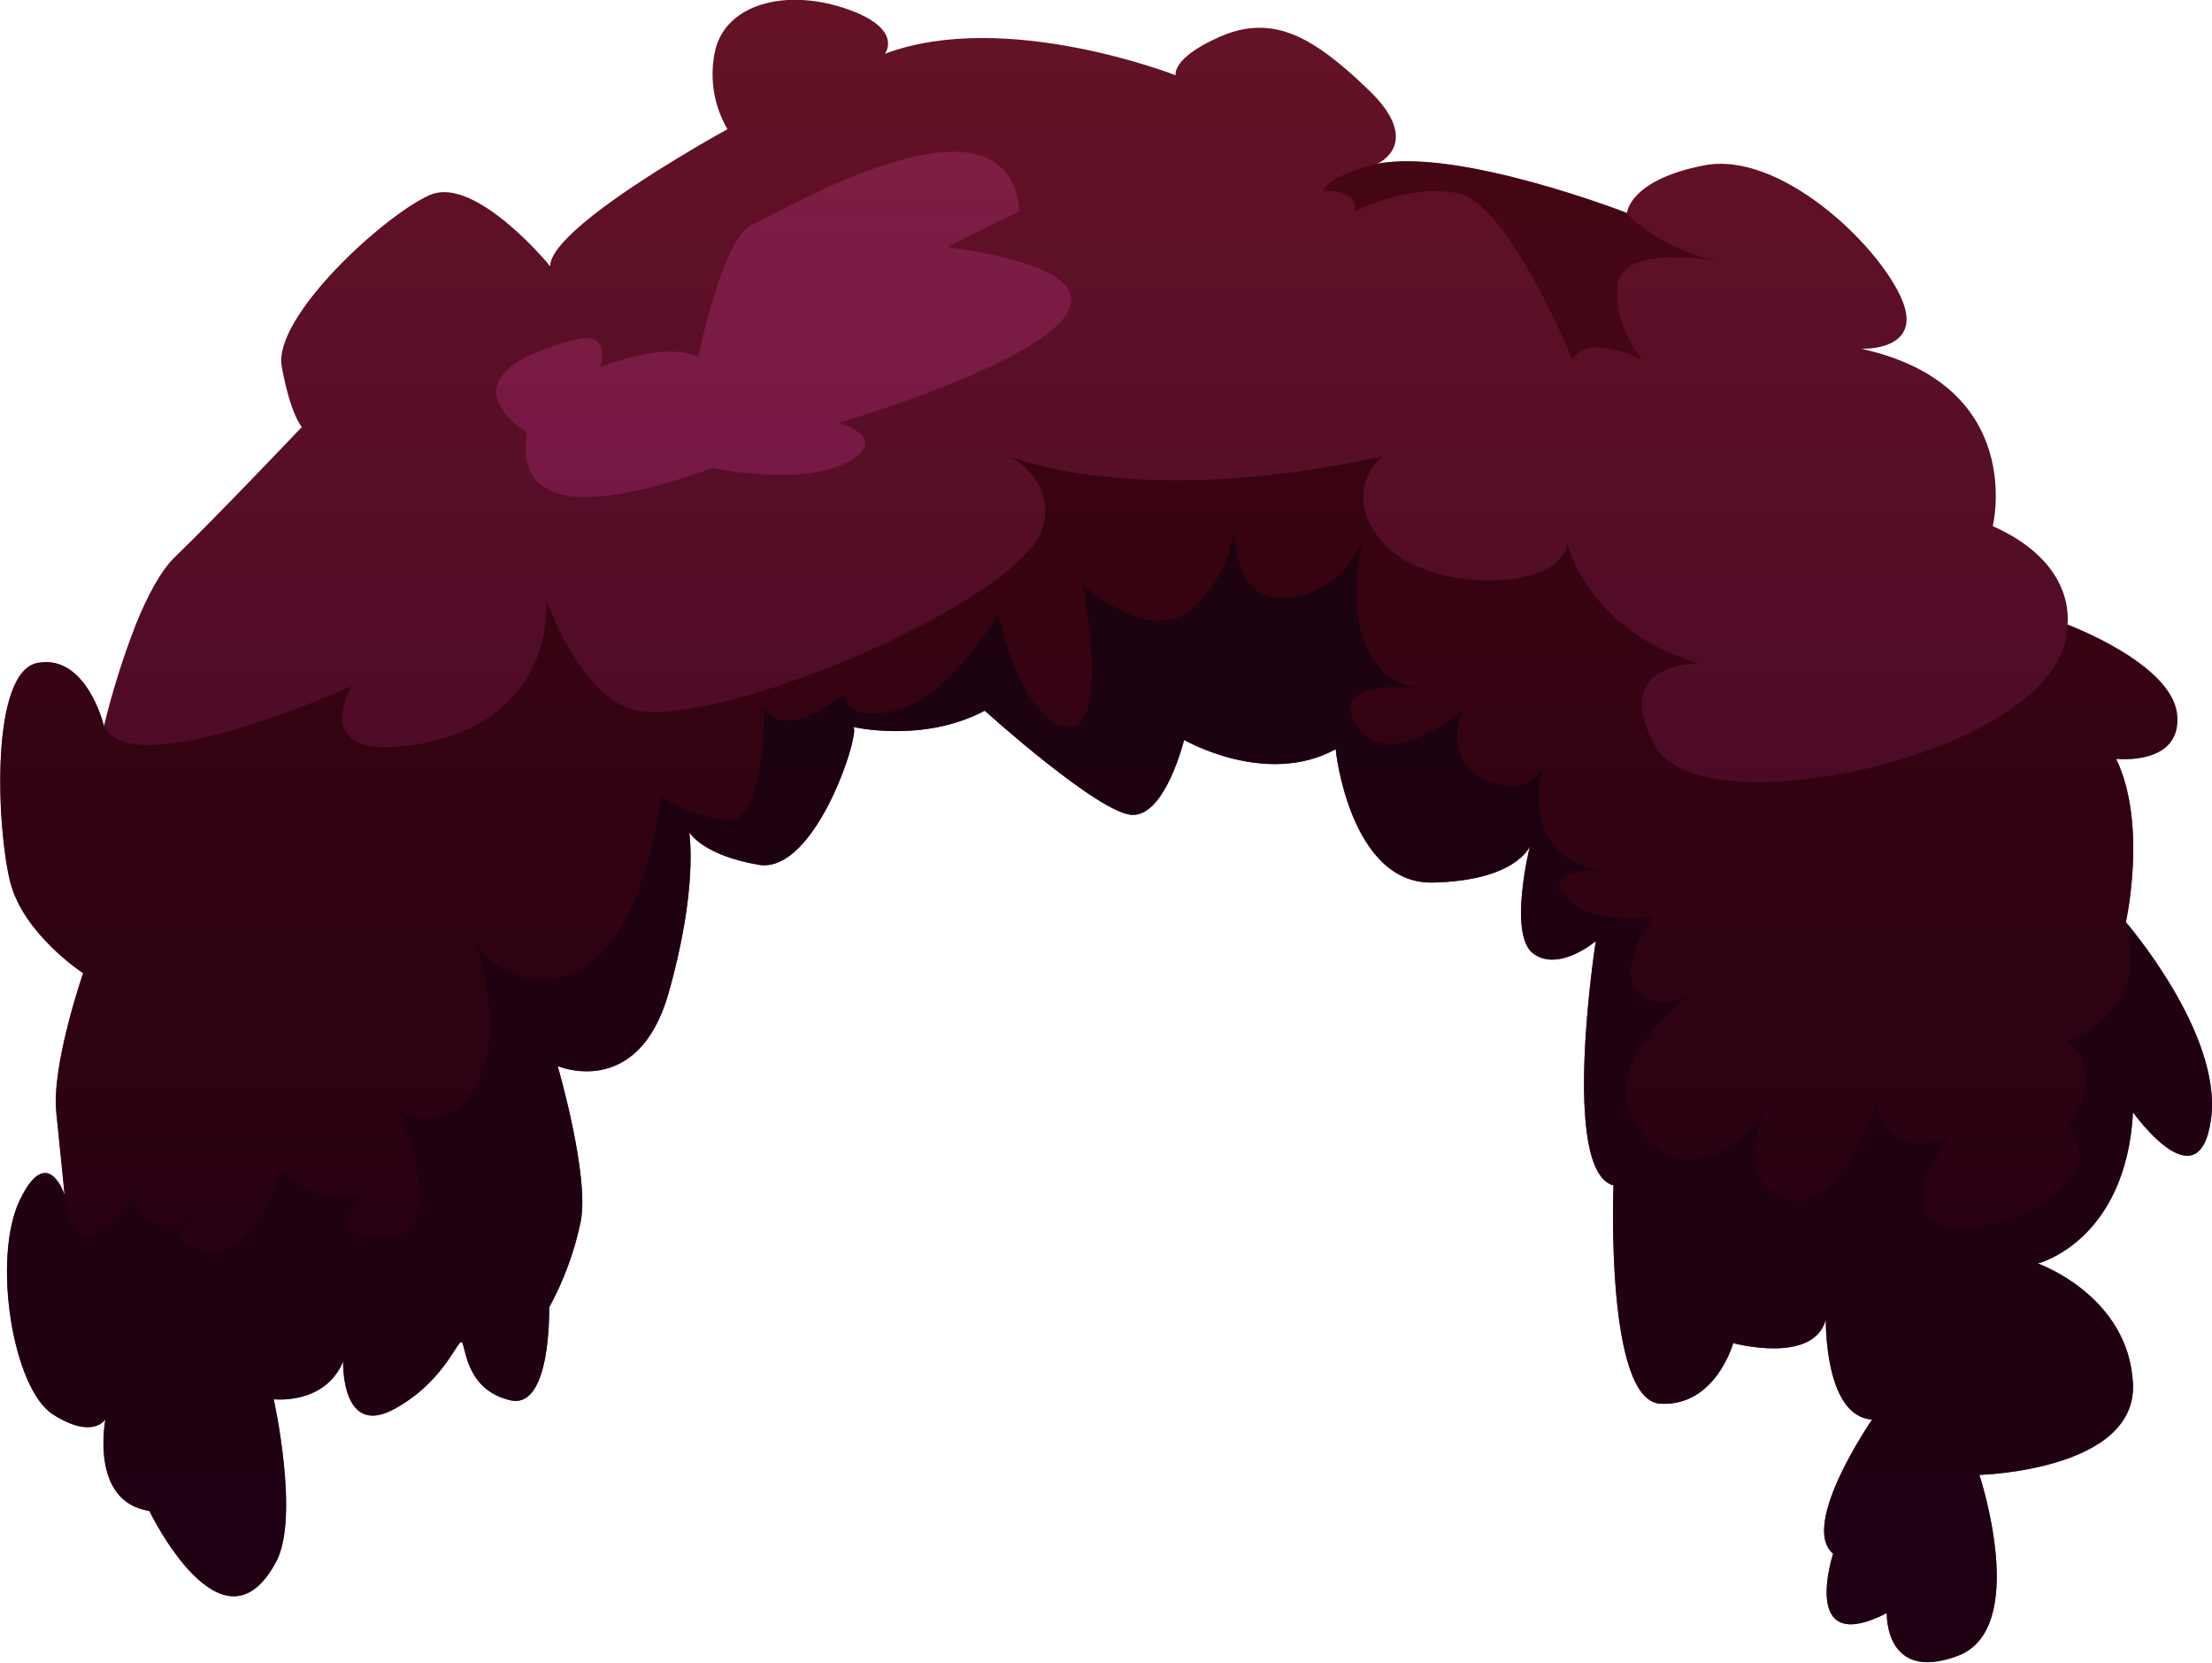
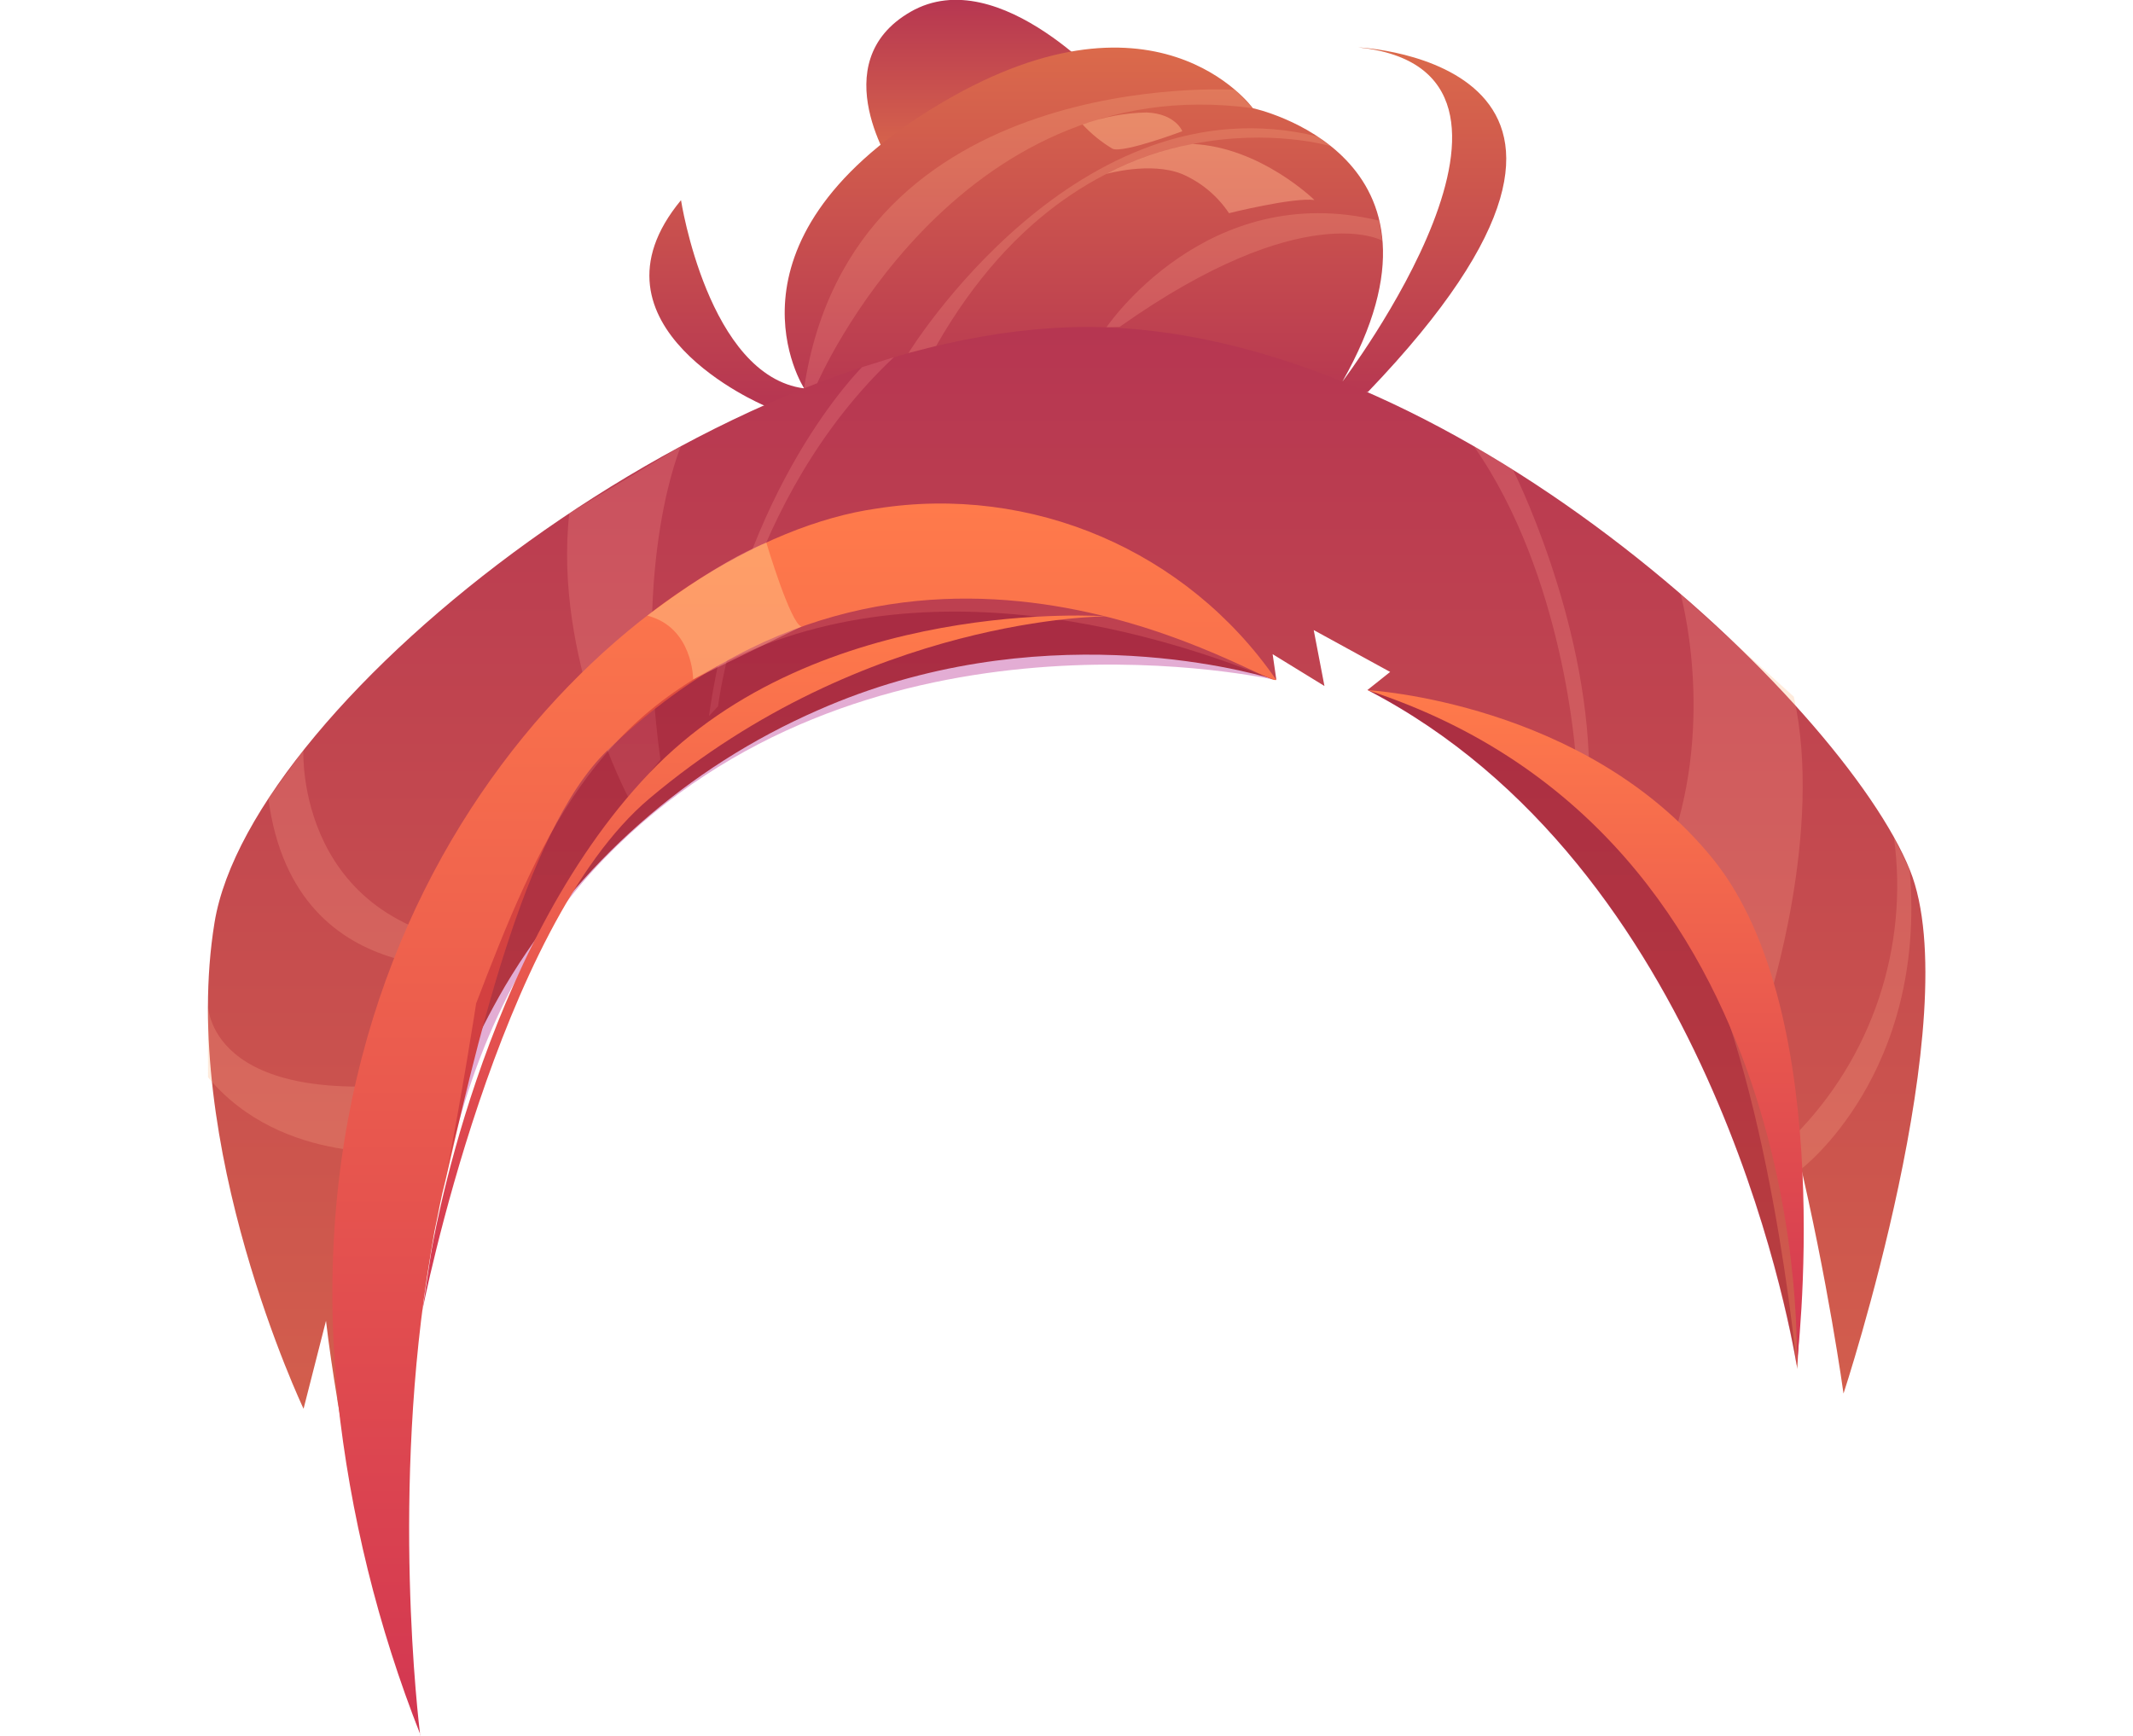
- <svg xmlns="http://www.w3.org/2000/svg" viewBox="0 0 272.82 204.95">
+ <svg xmlns="http://www.w3.org/2000/svg" xmlns:xlink="http://www.w3.org/1999/xlink" viewBox="0 0 242.49 197.37">
  <defs>
-     <style>.cls-1{isolation:isolate;}.cls-2{fill:url(#_770);}.cls-3,.cls-4{fill:#a83a71;}.cls-3{opacity:0.8;}.cls-3,.cls-4,.cls-5{mix-blend-mode:multiply;}.cls-5{fill:url(#_48);}.cls-6{fill:#ffd7ff;opacity:0.5;mix-blend-mode:soft-light;}</style>
-     <linearGradient id="_770" x1="136.41" y1="-17.79" x2="136.41" y2="219.6" gradientUnits="userSpaceOnUse">
-       <stop offset="0" stop-color="#6a1424" />
-       <stop offset="1" stop-color="#2e002c" />
+     <style>.cls-1{isolation:isolate;}.cls-2{fill:url(#Áåçûìÿííûé_ãðàäèåíò_100);}.cls-3{fill:url(#Áåçûìÿííûé_ãðàäèåíò_53);}.cls-4{fill:url(#Áåçûìÿííûé_ãðàäèåíò_100-2);}.cls-10,.cls-5{fill:#ffd9bb;mix-blend-mode:soft-light;}.cls-5{opacity:0.5;}.cls-6{fill:url(#Áåçûìÿííûé_ãðàäèåíò_59);}.cls-7{fill:#d177b8;mix-blend-mode:multiply;opacity:0.6;}.cls-8{fill:url(#Áåçûìÿííûé_ãðàäèåíò_59-2);}.cls-9{fill:url(#Áåçûìÿííûé_ãðàäèåíò_59-3);}.cls-11{fill:none;}</style>
+     <linearGradient id="Áåçûìÿííûé_ãðàäèåíò_100" x1="112.49" y1="19.33" x2="112.49" gradientUnits="userSpaceOnUse">
+       <stop offset="0" stop-color="#db6a4b" />
+       <stop offset="1" stop-color="#b63651" />
    </linearGradient>
-     <linearGradient id="_48" x1="136.83" y1="81.09" x2="136.83" y2="222.68" gradientUnits="userSpaceOnUse">
-       <stop offset="0" stop-color="#8780e9" />
-       <stop offset="1" stop-color="#fff" />
+     <linearGradient id="Áåçûìÿííûé_ãðàäèåíò_53" x1="122.52" y1="46.09" x2="122.52" y2="5.41" gradientUnits="userSpaceOnUse">
+       <stop offset="0" stop-color="#b63651" />
+       <stop offset="1" stop-color="#db6a4b" />
    </linearGradient>
+     <linearGradient id="Áåçûìÿííûé_ãðàäèåíò_100-2" x1="121.25" y1="196.3" x2="121.25" y2="37.17" xlink:href="#Áåçûìÿííûé_ãðàäèåíò_100" />
+     <linearGradient id="Áåçûìÿííûé_ãðàäèåíò_59" x1="91.4" y1="197.37" x2="91.4" y2="57.3" gradientUnits="userSpaceOnUse">
+       <stop offset="0" stop-color="#d23651" />
+       <stop offset="1" stop-color="#ff7a4b" />
+     </linearGradient>
+     <linearGradient id="Áåçûìÿííûé_ãðàäèåíò_59-2" x1="180.27" y1="155.28" x2="180.27" y2="78.47" xlink:href="#Áåçûìÿííûé_ãðàäèåíò_59" />
+     <linearGradient id="Áåçûìÿííûé_ãðàäèåíò_59-3" x1="86.89" y1="149.08" x2="86.89" y2="69.99" xlink:href="#Áåçûìÿííûé_ãðàäèåíò_59" />
  </defs>
  <g class="cls-1">
    <g id="Layer_2" data-name="Layer 2">
-       <g id="Avatar_face" data-name="Avatar face">
-         <path class="cls-2" d="M272.69,138.05c-1.5,10.53-9.61-.9-9.61-.9-.89,15.94-11.74,18.64-11.74,18.64s11.13,3.91,11.73,14.73-18.94,11.34-18.94,11.34,6.31,19-2.71,22.33-8.71-5.29-8.71-5.29c-10.82,5.53-6.62-7.33-6.62-7.33-4.2-3.49,4.81-16.54,4.81-16.54-5.92-.34-5.71-12.32-5.71-12.32-1.52,5.59-11.42,2.9-11.42,2.9s-2.18,7.87-9,7.47S199,146.17,199,146.17c-6.61-1.8-2.18-30.13-2.18-30.13s-4.51,3.83-7.67,1.57-.55-12.87-.45-13.29c-.11.25-1.9,4.28-12,4.5s-12-16.24-11.95-16.45c-8.57,4.73-18.71-1.14-18.71-1.14s-2.26,9.25-6.31,9.25-18.27-12.85-18.27-12.85c-7.66,4.05-16.23,2-16.23,2,1,.45-4.59,18.18-11.65,17-6.8-1.16-8.44-3.84-8.56-4,0,.31,1.1,6.91-2.56,19.82-3.76,13.23-13.68,9-13.68,9s3.91,13.38,2.86,19.09a38.31,38.31,0,0,1-3.91,10.67s.3,12.63-4.78,11.45-5.44-5.74-5.89-7-1.81,4.46-8.42,8.07-6.32-5.86-6.32-5.86c-2.25,5.41-8.56,4.66-8.56,4.66s3.22,14.51.32,20c-6.64,12.49-15.66-6.23-15.66-6.23C11,185.18,13,175,13,175s-1.51,2.56-6.47-.6S-1,155.19,2.43,148c3.21-6.68,5.25-1.49,5.53-.69l0,.09S7.54,143,6.94,137.15,10.25,120,10.25,120s-7.37-4.81-9-11.28-2.56-26,3.46-27c5.83-1,8,7.3,8.11,7.79v0A99.11,99.11,0,0,1,16.75,77h0c1.36-3.36,3-6.53,4.77-8.27,5-4.81,15.71-16.08,15.71-16.08s-1.35-1.35-2.48-7.44S47.37,26.53,53,24.05c4-1.76,9.8,3.39,12.85,6.54,1.25,1.29,2,2.25,2,2.25,0-1.56,2.17-3.82,5.14-6.18,6.47-5.12,16.73-10.73,16.73-10.73A13.43,13.43,0,0,1,88.26,6c1.43-5.41,8.44-7.44,15.88-5,7.26,2.41,5.13,5.48,5,5.63C124,1.05,145,9.28,145,9.28s-.56-2.07,5.34-4.7c5.66-2.52,10.12-.76,15.4,3.73l.1.08c1,.84,2,1.78,3.06,2.8,6.63,6.41,1.13,9,.91,9h0c10.15-2,30.86,6.06,30.86,6.06s.26-4.06,9.5-5.86,21.19,9.47,24.27,16.23S229.55,43,229.55,43c20.52,4.51,16.23,21.87,16.23,21.87,7.92,3.54,9.13,8.59,9.23,10.92A6.15,6.15,0,0,1,255,77s12.93,4.81,13.53,11.12S261,93.57,261,93.57c2.3,4.77,2.31,10.9,1.92,15.13a43.89,43.89,0,0,1-.72,5S274.19,127.53,272.69,138.05Z" />
-         <path class="cls-3" d="M199.56,34.87c-.87,4.6,2.72,9.2,2.93,9.46-.27-.13-6.57-3.3-8.56,0,0,0-7.89-19.39-14.21-20.52s-12.62,2.25-12.62,2.25.83-2.71-3.87-2.48c0,0,0-1.74,6.57-3.35,10.15-2,30.86,6.06,30.86,6.06,3.68,4.08,10.2,5.71,10.81,5.85C210.71,32,200.43,30.31,199.56,34.87Z" />
-         <path class="cls-4" d="M272.69,138.05c-1.5,10.53-9.61-.9-9.61-.9-.89,15.94-11.74,18.64-11.74,18.64s11.13,3.91,11.73,14.73-18.94,11.34-18.94,11.34,6.31,19-2.71,22.33-8.71-5.29-8.71-5.29c-10.82,5.53-6.62-7.33-6.62-7.33-4.2-3.49,4.81-16.54,4.81-16.54-5.92-.34-5.71-12.32-5.71-12.32-1.52,5.59-11.42,2.9-11.42,2.9s-2.18,7.87-9,7.47S199,146.17,199,146.17c-6.61-1.8-2.18-30.13-2.18-30.13s-4.51,3.83-7.67,1.57-.45-13.3-.45-13.3-1.58,4.28-12,4.51c-10.17.22-12-16.24-11.95-16.45-8.57,4.73-18.71-1.14-18.71-1.14s-2.26,9.25-6.31,9.25-18.27-12.85-18.27-12.85c-7.66,4.05-16.23,2-16.23,2,1,.45-4.59,18.18-11.65,17-6.8-1.16-8.44-3.84-8.56-4,0,.31,1.1,6.91-2.56,19.82-3.76,13.23-13.68,9-13.68,9s3.91,13.38,2.86,19.09a38.31,38.31,0,0,1-3.91,10.67s.3,12.63-4.78,11.45-5.44-5.74-5.89-7-1.81,4.46-8.42,8.07-6.32-5.86-6.32-5.86c-2.25,5.41-8.56,4.66-8.56,4.66s3.22,14.51.32,20c-6.64,12.49-15.66-6.23-15.66-6.23C11,185.18,13,175,13,175s-1.51,2.56-6.47-.6S-1,155.19,2.43,148s5.57-.6,5.57-.6S7.54,143,6.94,137.15,10.25,120,10.25,120s-7.37-4.81-9-11.28-2.56-26,3.46-27c5.83-1,8,7.3,8.11,7.79v0c3.46,7.36,30.52-4.9,30.52-4.9s-5.6,9.55,8.21,7.15C68.85,88.75,67.37,74,67.37,74s4.26,12,10.82,13.53C88.59,90,126.36,74,128.67,64.85c1.48-5.86-4.14-8.56-4.14-8.56s15.57,6.6,45.95,0c0,0-5.34,4.23,0,10.52s21.63,6.33,22.85.3c0,0,2.64,10.8,16.23,14.7,0,0-11.27-.27-5.37,10.25s51.06.6,50.76-15c0,0,12.93,4.81,13.53,11.12S261,93.57,261,93.57c3.9,8.11,1.2,20.13,1.2,20.13S274.19,127.53,272.69,138.05Z" />
-         <path class="cls-5" d="M272.69,138.05c-1.5,10.53-9.61-.9-9.61-.9-.89,15.94-11.74,18.64-11.74,18.64s11.13,3.91,11.73,14.73-18.94,11.34-18.94,11.34,6.31,19-2.71,22.33-8.71-5.29-8.71-5.29c-10.82,5.53-6.62-7.33-6.62-7.33-4.2-3.49,4.81-16.54,4.81-16.54-5.92-.34-5.71-12.32-5.71-12.32-1.52,5.59-11.42,2.9-11.42,2.9s-2.18,7.87-9,7.47S199,146.17,199,146.17c-6.61-1.8-2.18-30.13-2.18-30.13s-4.51,3.83-7.67,1.57-.55-12.87-.45-13.29c-.11.25-1.9,4.28-12,4.5s-12-16.24-11.95-16.45c-8.57,4.73-18.71-1.14-18.71-1.14s-2.26,9.25-6.31,9.25-18.27-12.85-18.27-12.85c-7.66,4.05-16.23,2-16.23,2,1,.45-4.59,18.18-11.65,17-6.8-1.16-8.44-3.84-8.56-4,0,.31,1.1,6.91-2.56,19.82-3.76,13.23-13.68,9-13.68,9s3.91,13.38,2.86,19.09a38.31,38.31,0,0,1-3.91,10.67s.3,12.63-4.78,11.45-5.44-5.74-5.89-7-1.81,4.46-8.42,8.07-6.32-5.86-6.32-5.86c-2.25,5.41-8.56,4.66-8.56,4.66s3.22,14.51.32,20c-6.64,12.49-15.66-6.23-15.66-6.23C11,185.18,13,175,13,175s-1.51,2.56-6.47-.6S-1,155.19,2.43,148c3.21-6.68,5.25-1.49,5.53-.69l0,.09c1.27,10.83,8.49,0,8.49,0s1.8,6.38,7.86,2.42c-.34.25-4.7,3.48,1.15,4.35,6.09.9,9.25-10.15,9.25-10.15a10.11,10.11,0,0,0,10.37,3.38s-6.19,5.19,2.32,5.19S49.18,137,49.18,137s5.73,3.39,9.52-3.15,0-17.59,0-17.59a9.5,9.5,0,0,0,12.57,3.38c8.35-3.83,10.24-21.42,10.24-21.42S85.7,101,90,101.09s4.28-13.91,4.28-13.91,1.58,4.73,9.92-1.58c0,0-.22,3.6,6.32,2s12.62-11.86,12.62-11.86,2.71,13,8.34,13.89,2.1-17.5,2.1-17.5,8.05,7.38,13.24,3.08a15.43,15.43,0,0,0,5.41-10.39s-.45,9.8,6.76,8.85a10.79,10.79,0,0,0,9-7c-.19.83-3.72,16.78,7.31,18.21-1.33-.15-11.57-1.17-8,4.53,3.84,6.09,13.08-1.8,13.08-1.8s-2.71,6.08,2.93,8.56c5.17,2.28,6.89-1.3,7.13-1.9-.34,1-3.38,11,7.27,13.19-.52,0-7.31-.69-4.7,3s10.82,2.66,10.82,2.66-5.19,6.77-1.13,9.7c1.6,1.15,3.58.81,5.39,0-4.94,4.18-10.87,11.11-5.29,17.19,6.42,7,12.69.09,15.53-4-1.71,3.22-3.65,8.68,1,11.43,6.83,4.06,12-11.27,12-11.27s1.36,7.22,9.25,4.06c0,0-7.22,9-.9,10.82s21.39-5.18,15.31-12.17c0,0,5.18-6.32,0-10.6,0,0,10.24-2.86,7.16-14.51C262.17,113.7,274.19,127.53,272.69,138.05Z" />
-         <path class="cls-6" d="M103.45,52.13s6.68,1.9,1,4.9-16.6.68-16.6.68C70.1,64.15,63.63,61.43,65,53.34c0,0-11.7-6.94,6-11.48,4.47-1.14,3.09,3.31,3,3.4,9-3.4,12.11-1.21,12.11-1.21s3-14.74,6.6-16.32S124.21,9.39,125.75,26l-8.93,4.45C157.85,36.3,103.45,52.13,103.45,52.13Z" />
+       <g id="Layer_1-2" data-name="Layer 1">
+         <path class="cls-2" d="M101.65,19.33s-8.24-12.2,1.89-18,22.95,9,22.95,9Z" />
+         <path class="cls-3" d="M86.84,46.09s-21.28-9-9.42-23.33c0,0,3.09,20,14,21.4,0,0-10.6-16.36,14.62-31.86s36.39,0,36.39,0,24.81,5.29,10.18,31.09c0,0,26.82-35.36,1.81-38,0,0,37.11,1.63,1.08,39.19Z" />
+         <path class="cls-4" d="M209.58,158.45s-1.75-12.79-5.26-27.54a204.62,204.62,0,0,1,0,24.79s0-.16-.05-.42c-.87-5.13-10.19-56.8-48.77-76.81l-.06,0,2.6-2.07-8.69-4.76L150.57,78l-5.89-3.62.42,2.9-.09,0a.81.81,0,0,0-.11,0,.42.42,0,0,0-.19-.08c-3.34-1-26.93-7.4-51.72,3.55a77.52,77.52,0,0,0-35.59,31.4s0,0,0,0A88.75,88.75,0,0,0,45.6,150.46c-2.32,27.67.78,41.92,1.85,45.84a267.91,267.91,0,0,1-9.12-37.22.11.11,0,0,0,0-.07c-.48-2.92-.92-5.87-1.27-8.83l-2.55,10s-14.25-30-10.12-55.29,58.08-67.71,99.19-67.71,85.89,42.77,93.55,61.75C223.74,115.39,209.58,158.45,209.58,158.45Z" />
+         <path class="cls-5" d="M204.78,132.91s14.32-10.84,12.32-34l-1.79-3.7a40.42,40.42,0,0,1-11.39,34Z" />
+         <path class="cls-5" d="M201,114.06s6.35-19.55,2.93-34.85L191.05,67.54s4,14.12-1.14,28.67C189.91,96.21,198.76,108.46,201,114.06Z" />
+         <path class="cls-5" d="M172,53.41s8.38,16.56,8.66,33.93l-1.52-1.21s-1.26-20.65-11.6-35.41Z" />
+         <path class="cls-5" d="M81.63,80.31s2.84-23.59,20-39.7L98,41.75S84.32,55.23,80.6,81.41Z" />
+         <path class="cls-5" d="M77.42,50.72s-5.51,12.64-2.34,35.65L71.5,90.8s-8.6-16.08-6.78-32.44Z" />
+         <path class="cls-5" d="M34.49,85.3s-1,20.64,22.13,22.3v2.07S33.55,113.9,30.51,90.8Z" />
+         <path class="cls-5" d="M23.63,114.06s-.36,12.42,25.82,8.84l-3,8s-14.32,1.78-22.8-8.41Z" />
+         <path class="cls-6" d="M145.1,77.32l-.09,0a.81.81,0,0,0-.11,0c-3.32-.72-41.62-24.95-75.85,8-9.66,9.32-15.23,35.18-18.43,49-.24.91-.44,1.81-.62,2.7s-.32,1.66-.5,2.47-.3,1.72-.46,2.6a4,4,0,0,0-.08.5v0c-4.58,27-1.36,53.29-1.18,54.81a.12.12,0,0,1,0-.08s0-.07,0-.11a146.51,146.51,0,0,1-9.38-38.1.11.11,0,0,0,0-.07C32.24,98.09,73.79,61.5,99.62,57.83A46.37,46.37,0,0,1,145.1,77.32Z" />
+         <path class="cls-7" d="M145,77.3a.81.81,0,0,0-.11,0c-3.32-.72-47.26-9.42-76.15,20.28-9.36,9.62-15.49,22.81-18.13,36.7,2-10.27,3.52-20.16,3.52-20.19,7.09-18.5,13.3-33.31,32.8-40.78,25.61-9.81,53.66,2.45,57.77,3.91Z" />
+         <path class="cls-7" d="M204.25,155.28c-.87-5.13-10.19-56.8-48.77-76.81,1.4.4,23.72,7,34.42,23.13C200.26,117.25,203.84,151.09,204.25,155.28Z" />
+         <path class="cls-5" d="M92.91,43.57s15.52-35.89,49.5-31.27l-2-2.09s-43.53-2.76-49,33.95Z" />
+         <path class="cls-5" d="M103.28,40.14s19.16-31.27,46.47-24.63l1.53,1.11s-27.23-8.16-44.85,22.71Z" />
+         <path class="cls-5" d="M125.79,37.21s11.37-16.9,31-12.12l.35,2.27s-8.91-5-29.86,9.81Z" />
+         <path class="cls-8" d="M155.48,78.47s24.76,1.35,39.23,19.16,9.54,57.65,9.54,57.65S206.84,95.22,155.48,78.47Z" />
+         <path class="cls-9" d="M125.79,70.08s-32.69-2.44-52,17.85S49,142.52,49,142.52l-1,6.56s8.56-43.71,25.82-58.28C98.49,70,125.79,70.08,125.79,70.08Z" />
+         <path class="cls-10" d="M73.6,70s7.71-6,13.52-8.3c0,0,2.75,9.24,4,9.54l-12.32,6S78.8,71.34,73.6,70Z" />
+         <path class="cls-10" d="M125.79,19.77s5-1.41,8.55,0a12.27,12.27,0,0,1,5.38,4.47s7.23-1.81,9.71-1.5c0,0-6.11-6-13.84-6.37A35.66,35.66,0,0,0,125.79,19.77Z" />
+         <path class="cls-10" d="M123.08,14.16a15.26,15.26,0,0,0,3.41,2.76c1.27.51,7.92-2,7.92-2s-.76-2-4.06-2.13A22.21,22.21,0,0,0,123.08,14.16Z" />
+         <rect class="cls-11" y="2.4" width="242.49" height="192.58" />
      </g>
    </g>
  </g>
</svg>
